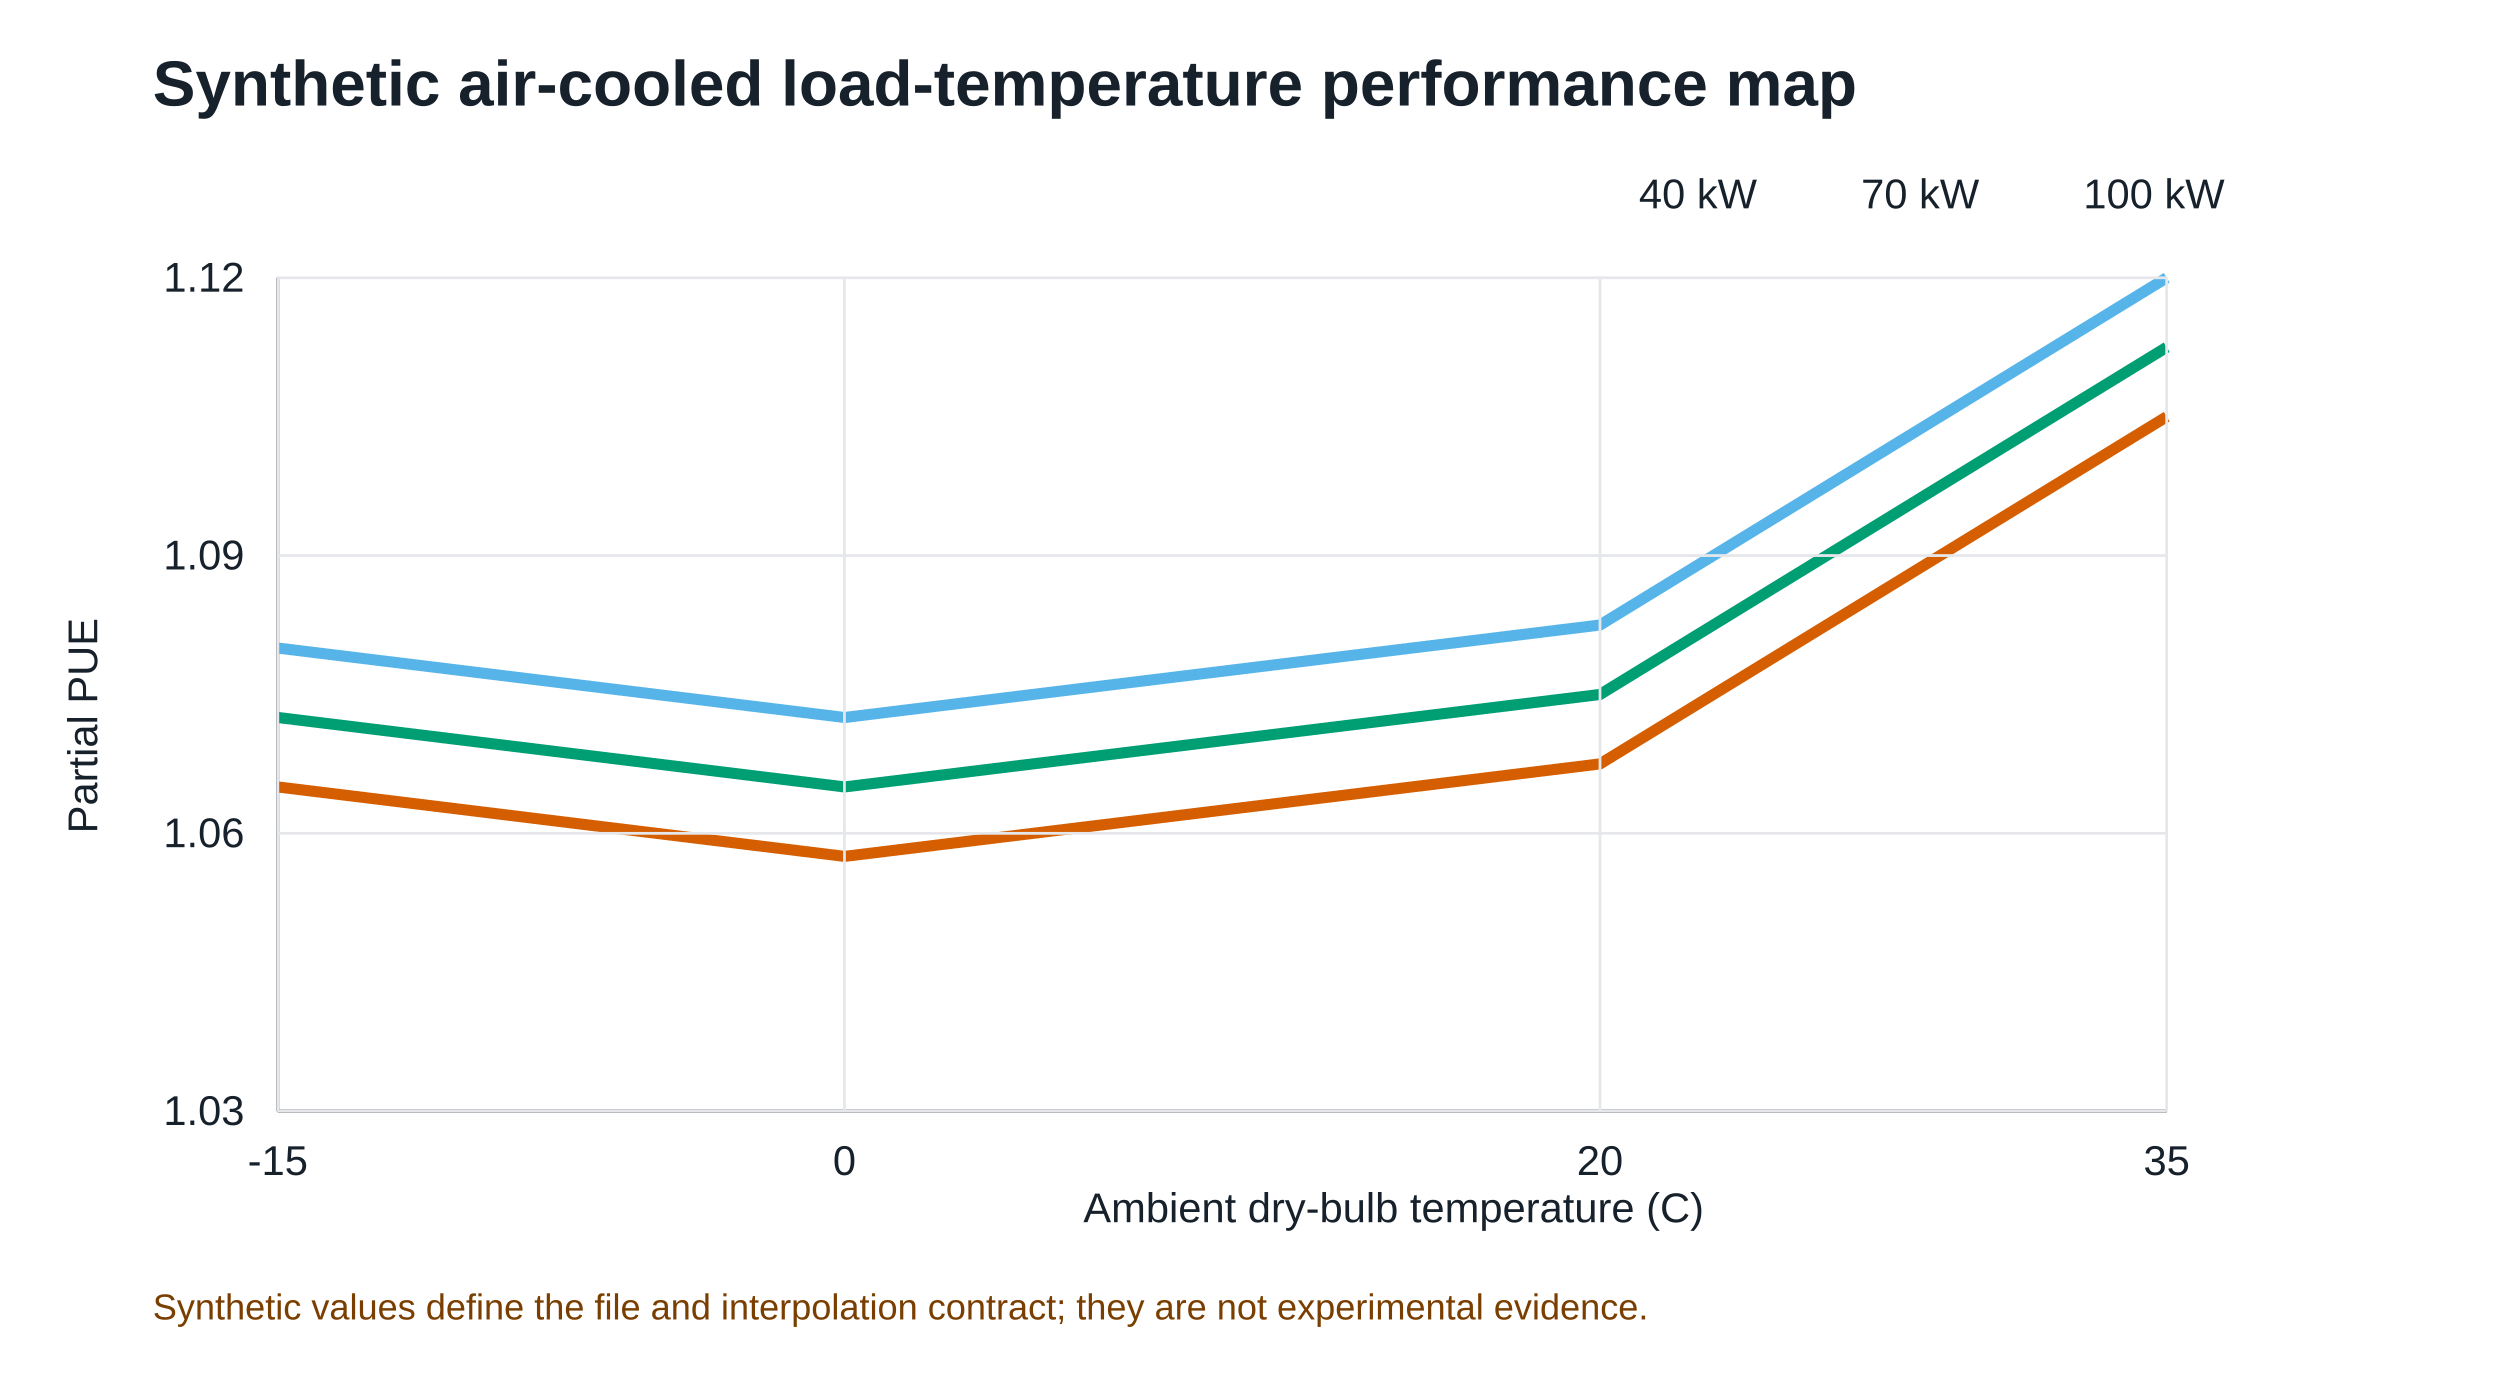
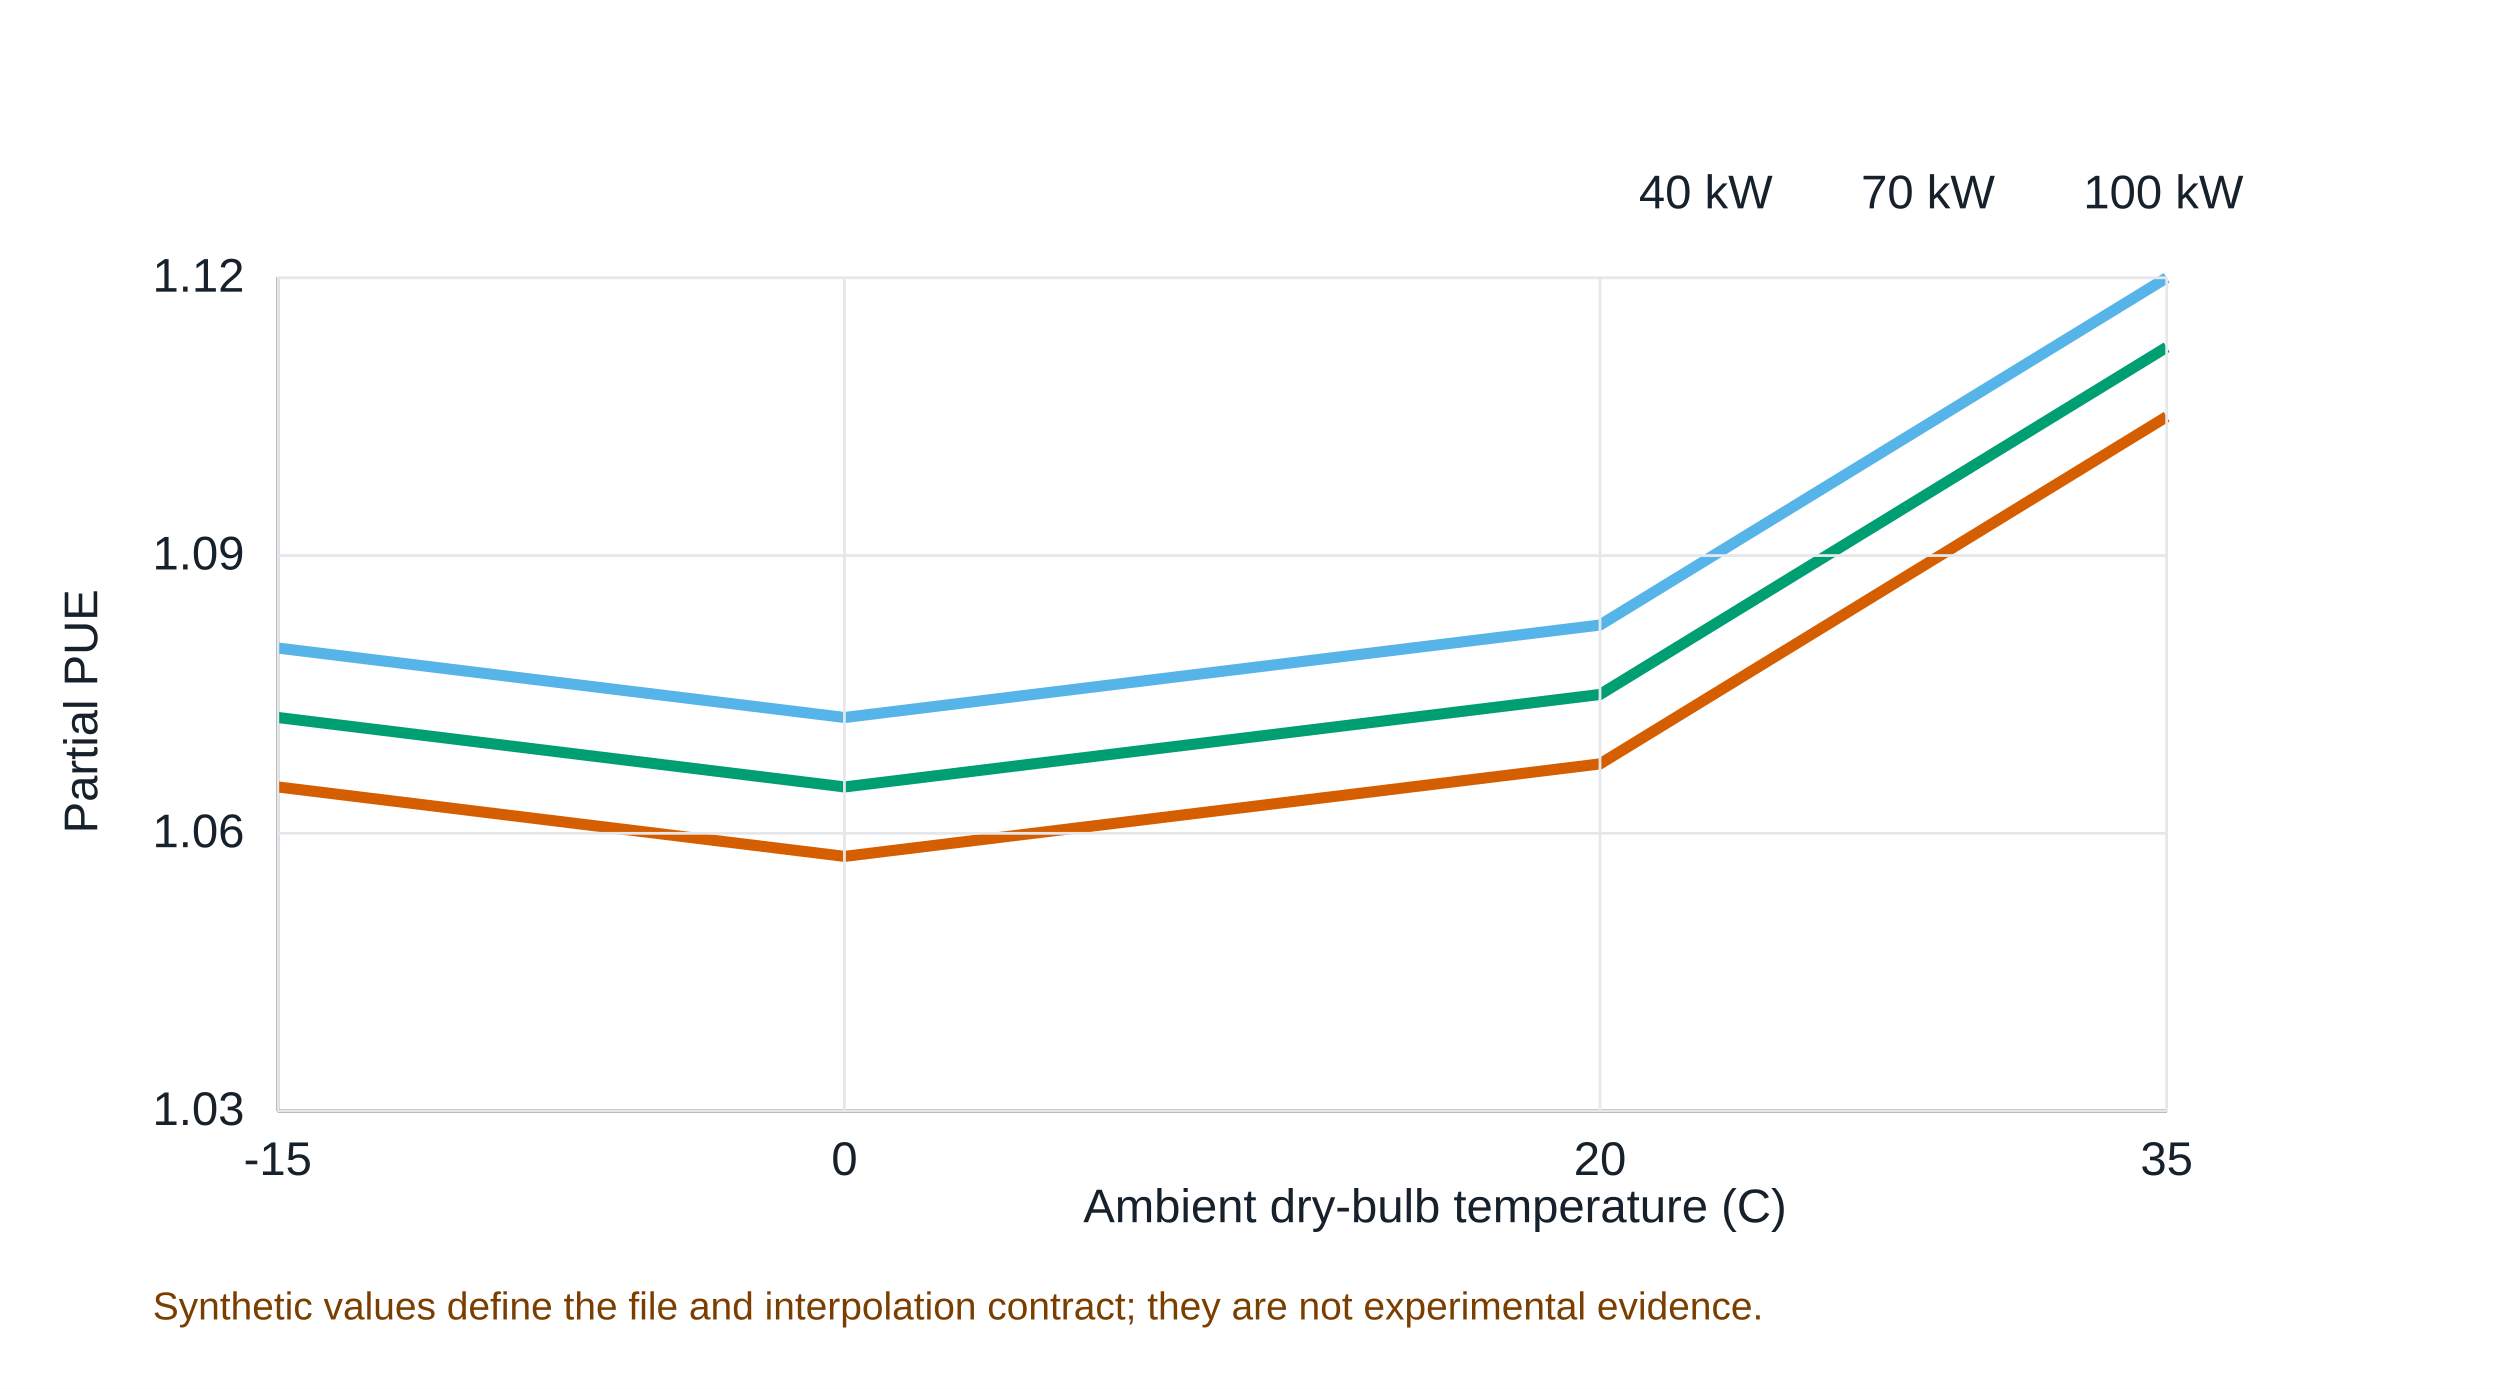
<svg xmlns="http://www.w3.org/2000/svg" width="900" height="500" viewBox="0 0 900 500" role="img" aria-label="Synthetic air-cooled performance surface">
-   <style>text{font-family:Arial,sans-serif;fill:#17212b;font-size:15px}
- .title{font-size:23px;font-weight:bold}.note{font-size:13px;fill:#7A3E00}</style>
+   <style>text{font-family:Arial,sans-serif;fill:#17212b;font-size:17px}
+ .title{font-size:23px;font-weight:bold}.note{font-size:14px;fill:#7A3E00}</style>
  <rect width="100%" height="100%" fill="white" />
-   <text class="title" x="55" y="38">Synthetic air-cooled load-temperature performance map</text>
  <line x1="100" y1="400" x2="780" y2="400" stroke="#17212b" />
  <line x1="100" y1="100" x2="100" y2="400" stroke="#17212b" />
  <polyline points="100.0,233.3 304.0,258.3 576.0,225.0 780.0,100.0" fill="none" stroke="#56B4E9" stroke-width="4" />
  <polyline points="100.0,258.3 304.0,283.3 576.0,250.0 780.0,125.0" fill="none" stroke="#009E73" stroke-width="4" />
  <polyline points="100.0,283.3 304.0,308.3 576.0,275.0 780.0,150.0" fill="none" stroke="#D55E00" stroke-width="4" />
  <line x1="100.0" y1="100" x2="100.0" y2="400" stroke="#E5E7EB" />
  <text x="100.0" y="423" text-anchor="middle">-15</text>
  <line x1="304.0" y1="100" x2="304.0" y2="400" stroke="#E5E7EB" />
  <text x="304.0" y="423" text-anchor="middle">0</text>
  <line x1="576.0" y1="100" x2="576.0" y2="400" stroke="#E5E7EB" />
  <text x="576.0" y="423" text-anchor="middle">20</text>
  <line x1="780.0" y1="100" x2="780.0" y2="400" stroke="#E5E7EB" />
  <text x="780.0" y="423" text-anchor="middle">35</text>
  <line x1="100" y1="400.0" x2="780" y2="400.0" stroke="#E5E7EB" />
  <text x="88" y="405.0" text-anchor="end">1.03</text>
  <line x1="100" y1="300.0" x2="780" y2="300.0" stroke="#E5E7EB" />
  <text x="88" y="305.0" text-anchor="end">1.06</text>
  <line x1="100" y1="200.0" x2="780" y2="200.0" stroke="#E5E7EB" />
  <text x="88" y="205.0" text-anchor="end">1.09</text>
  <line x1="100" y1="100.0" x2="780" y2="100.0" stroke="#E5E7EB" />
  <text x="88" y="105.0" text-anchor="end">1.12</text>
  <text x="390" y="440">Ambient dry-bulb temperature (C)</text>
  <text transform="translate(35 300) rotate(-90)">Partial PUE</text>
  <text x="590" y="75" fill="#56B4E9">40 kW</text>
  <text x="670" y="75" fill="#009E73">70 kW</text>
  <text x="750" y="75" fill="#D55E00">100 kW</text>
  <text class="note" x="55" y="475">Synthetic values define the file and interpolation contract; they are not experimental evidence.</text>
</svg>
